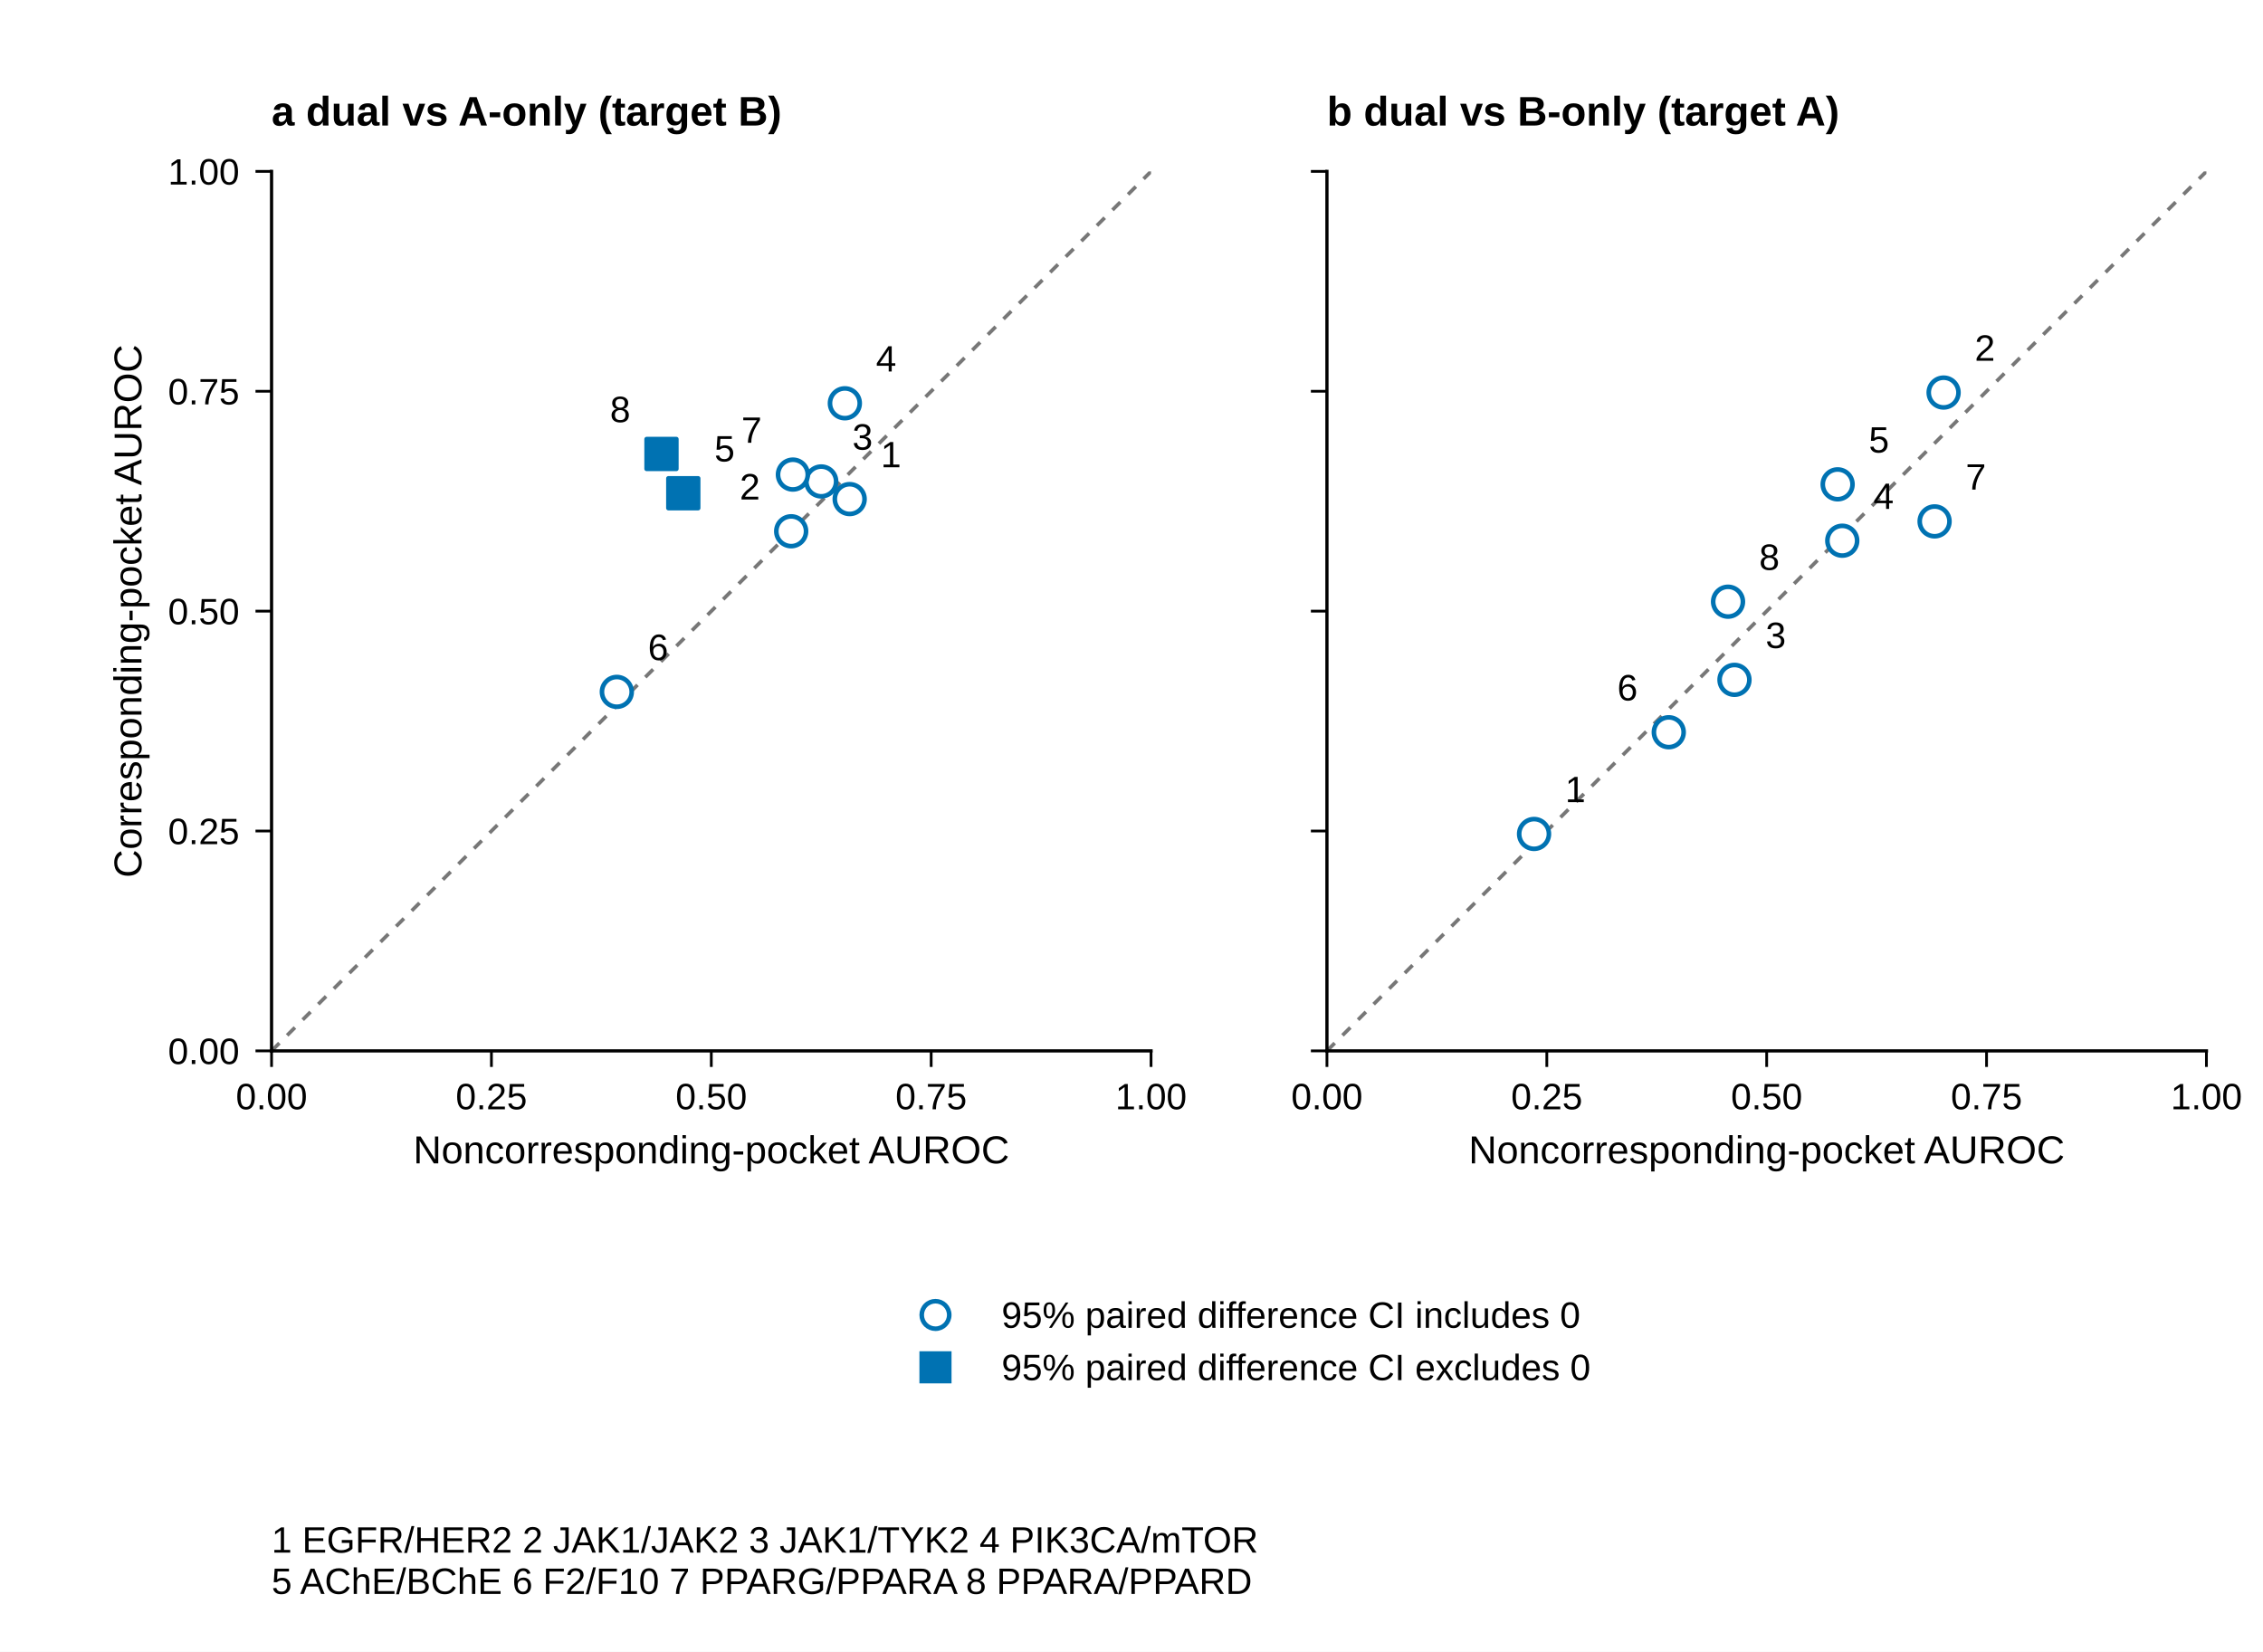
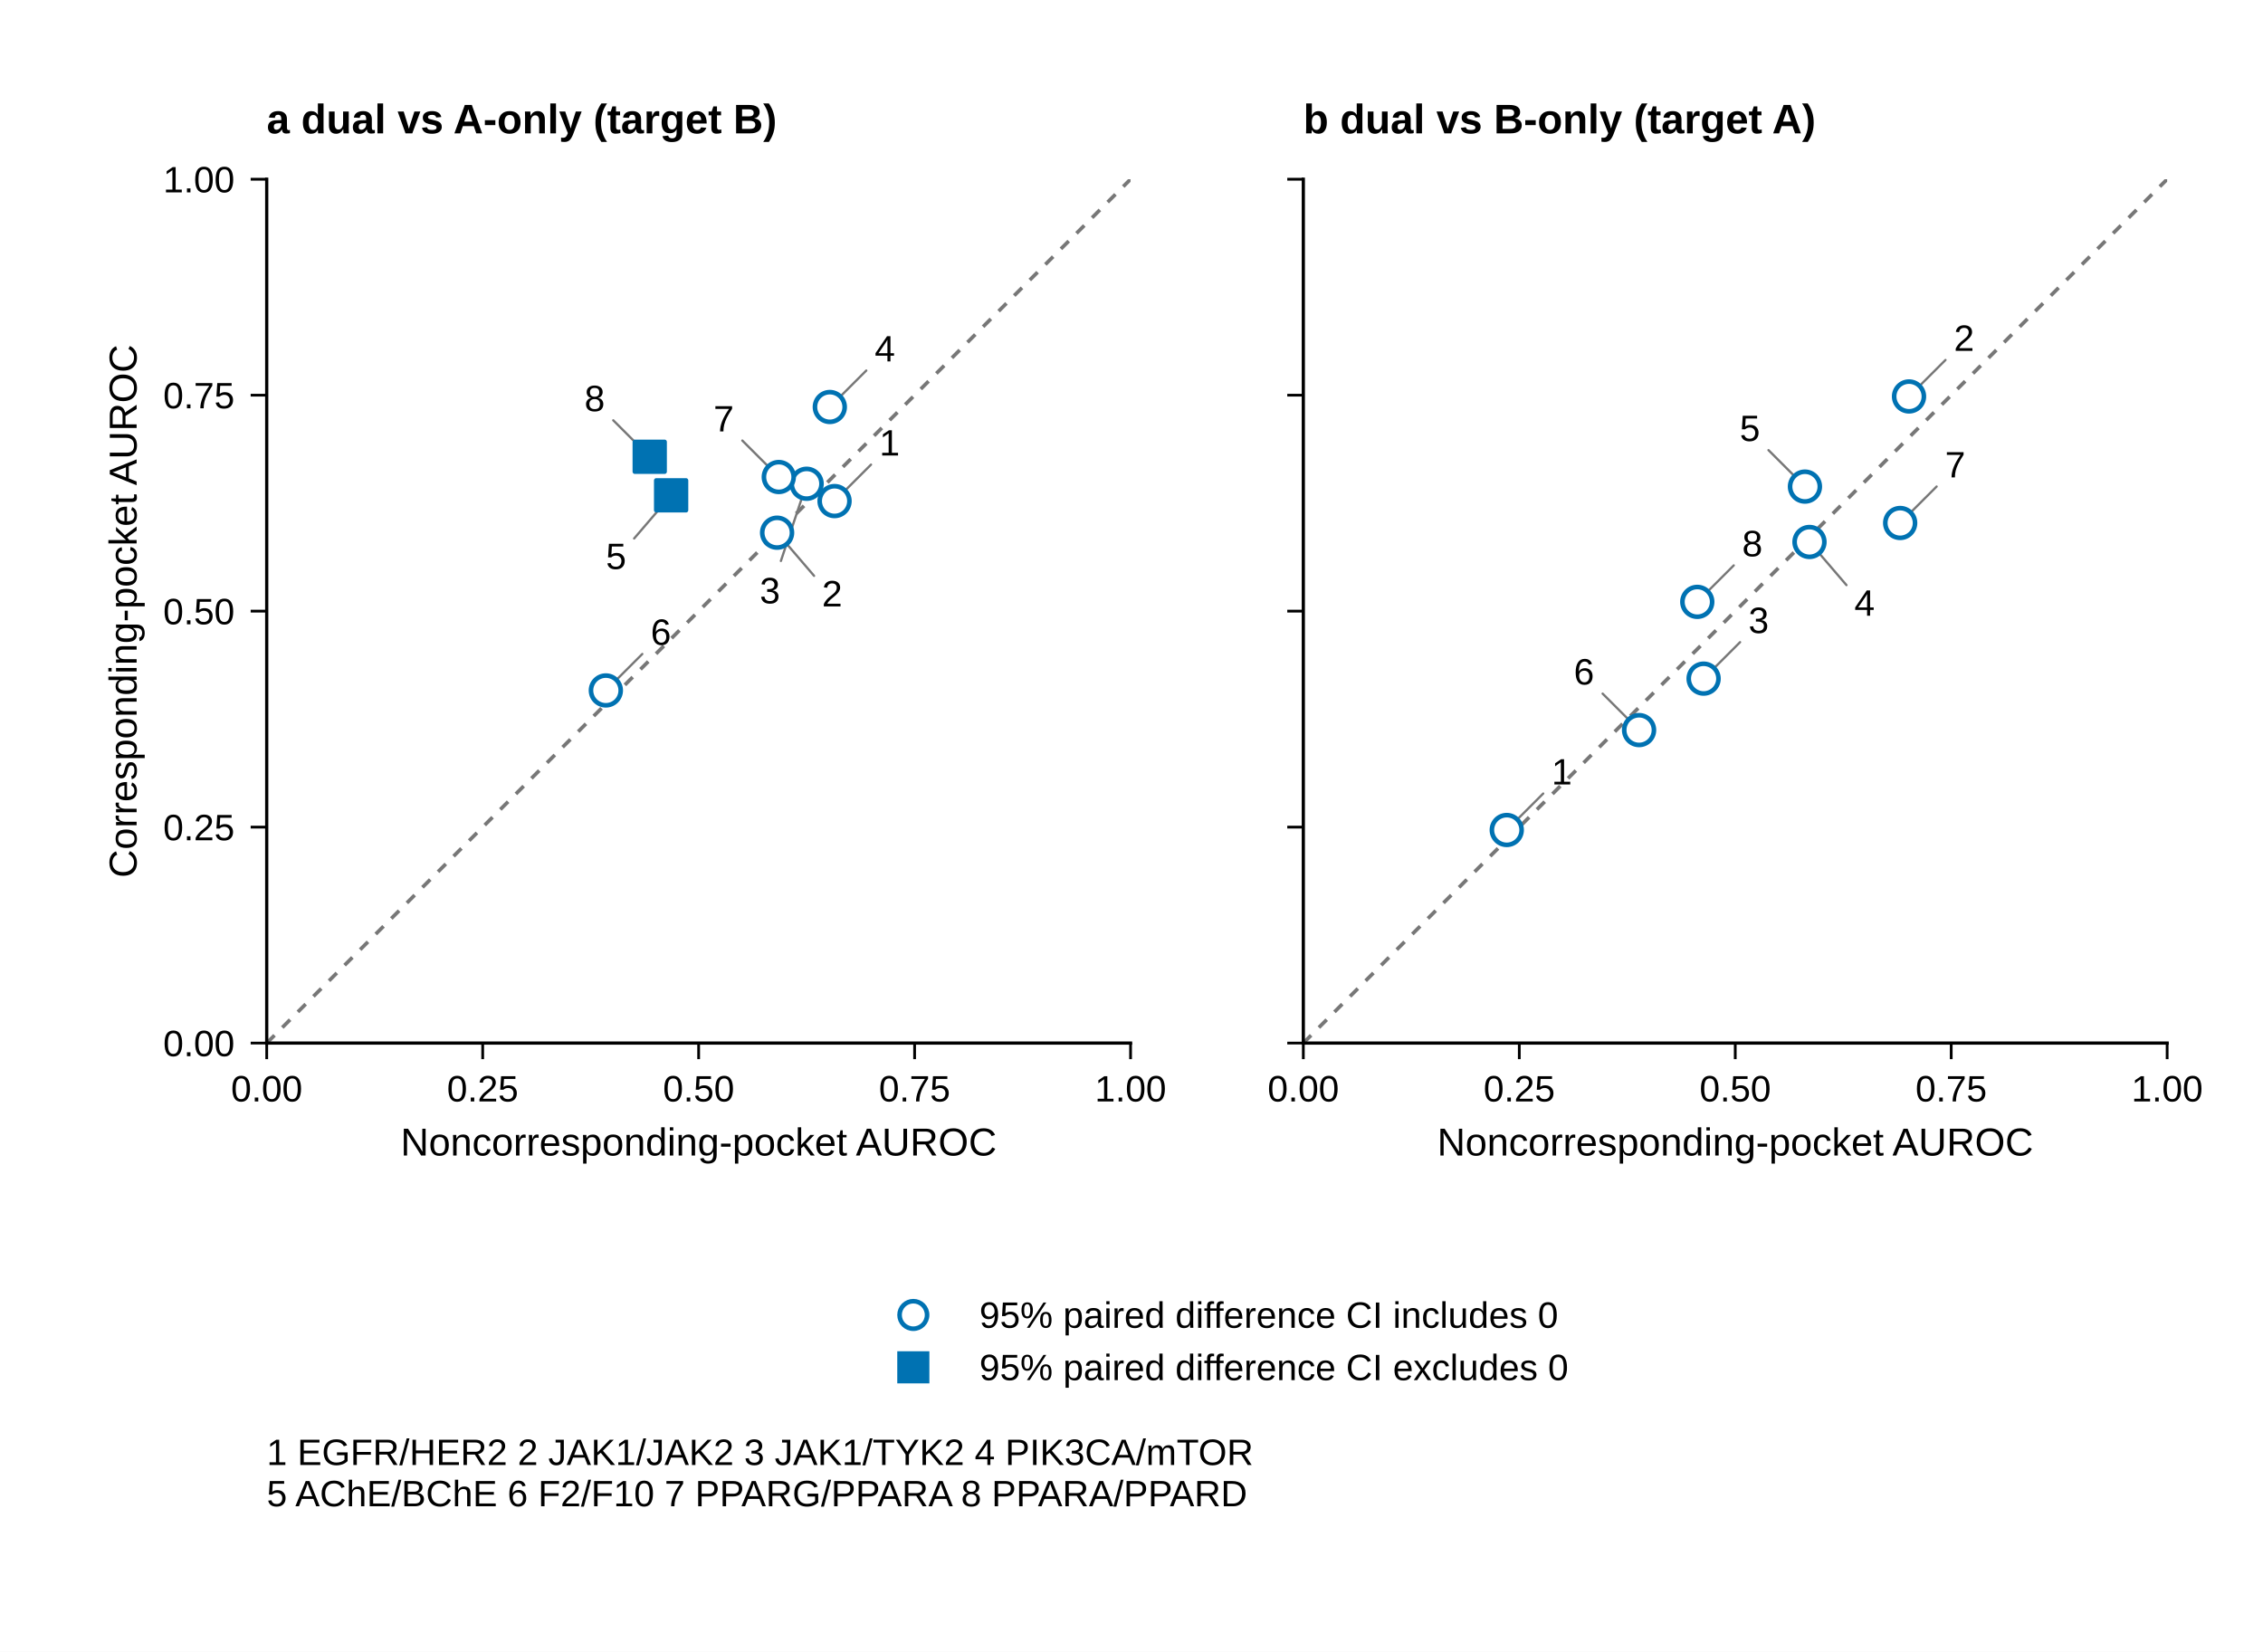
<svg xmlns="http://www.w3.org/2000/svg" xmlns:xlink="http://www.w3.org/1999/xlink" width="493.228pt" height="360pt" viewBox="0 0 493.228 360" version="1.1">
  <defs>
    <style type="text/css">*{stroke-linejoin: round; stroke-linecap: butt}</style>
  </defs>
  <g id="figure_1">
    <g id="patch_1">
      <path d="M 0 360  L 493.228 360  L 493.228 0  L 0 0  z " style="fill: #ffffff" />
    </g>
    <g id="axes_1">
      <g id="patch_2">
-         <path d="M 59.187 229.043  L 250.874 229.043  L 250.874 37.357  L 59.187 37.357  z " style="fill: #ffffff" />
+         <path d="M 58.134 227.338  L 246.409 227.338  L 246.409 39.062  L 58.134 39.062  z " style="fill: #ffffff" />
      </g>
      <g id="line2d_1">
-         <path d="M 59.187 229.043  L 250.874 37.357  " clip-path="url(#p52c6541552)" style="fill: none; stroke-dasharray: 2.4,2.4; stroke-dashoffset: 0; stroke: #777777; stroke-width: 0.8" />
+         <path d="M 58.134 227.338  L 246.409 39.062  " clip-path="url(#pb4dd9eb24f)" style="fill: none; stroke-dasharray: 2.4,2.4; stroke-dashoffset: 0; stroke: #777777; stroke-width: 0.8" />
      </g>
      <g id="matplotlib.axis_1">
        <g id="xtick_1">
          <g id="line2d_2">
            <defs>
-               <path id="mff237c8057" d="M 0 0  L 0 3.5  " style="stroke: #000000; stroke-width: 0.6" />
+               <path id="m7b624e10af" d="M 0 0  L 0 3.5  " style="stroke: #000000; stroke-width: 0.6" />
            </defs>
            <g>
-               <use xlink:href="#mff237c8057" x="59.187" y="229.043" style="stroke: #000000; stroke-width: 0.6" />
+               <use xlink:href="#m7b624e10af" x="58.134" y="227.338" style="stroke: #000000; stroke-width: 0.6" />
            </g>
          </g>
          <g id="text_1">
-             <text style="font-size: 8px; font-family: 'Arial', sans-serif; text-anchor: middle" x="59.187" y="241.769" transform="rotate(-0 59.1874 241.7695)">0.00</text>
+             <text style="font-size: 8px; font-family: 'Arial', sans-serif; text-anchor: middle" x="58.134" y="240.064" transform="rotate(-0 58.13411 240.0639)">0.00</text>
          </g>
        </g>
        <g id="xtick_2">
          <g id="line2d_3">
            <g>
-               <use xlink:href="#mff237c8057" x="107.109" y="229.043" style="stroke: #000000; stroke-width: 0.6" />
+               <use xlink:href="#m7b624e10af" x="105.203" y="227.338" style="stroke: #000000; stroke-width: 0.6" />
            </g>
          </g>
          <g id="text_2">
-             <text style="font-size: 8px; font-family: 'Arial', sans-serif; text-anchor: middle" x="107.109" y="241.769" transform="rotate(-0 107.109 241.7695)">0.25</text>
+             <text style="font-size: 8px; font-family: 'Arial', sans-serif; text-anchor: middle" x="105.203" y="240.064" transform="rotate(-0 105.2029 240.0639)">0.25</text>
          </g>
        </g>
        <g id="xtick_3">
          <g id="line2d_4">
            <g>
-               <use xlink:href="#mff237c8057" x="155.031" y="229.043" style="stroke: #000000; stroke-width: 0.6" />
+               <use xlink:href="#m7b624e10af" x="152.272" y="227.338" style="stroke: #000000; stroke-width: 0.6" />
            </g>
          </g>
          <g id="text_3">
-             <text style="font-size: 8px; font-family: 'Arial', sans-serif; text-anchor: middle" x="155.031" y="241.769" transform="rotate(-0 155.0306 241.7695)">0.50</text>
+             <text style="font-size: 8px; font-family: 'Arial', sans-serif; text-anchor: middle" x="152.272" y="240.064" transform="rotate(-0 152.2717 240.0639)">0.50</text>
          </g>
        </g>
        <g id="xtick_4">
          <g id="line2d_5">
            <g>
-               <use xlink:href="#mff237c8057" x="202.952" y="229.043" style="stroke: #000000; stroke-width: 0.6" />
+               <use xlink:href="#m7b624e10af" x="199.341" y="227.338" style="stroke: #000000; stroke-width: 0.6" />
            </g>
          </g>
          <g id="text_4">
-             <text style="font-size: 8px; font-family: 'Arial', sans-serif; text-anchor: middle" x="202.952" y="241.769" transform="rotate(-0 202.9523 241.7695)">0.75</text>
+             <text style="font-size: 8px; font-family: 'Arial', sans-serif; text-anchor: middle" x="199.341" y="240.064" transform="rotate(-0 199.3405 240.0639)">0.75</text>
          </g>
        </g>
        <g id="xtick_5">
          <g id="line2d_6">
            <g>
-               <use xlink:href="#mff237c8057" x="250.874" y="229.043" style="stroke: #000000; stroke-width: 0.6" />
+               <use xlink:href="#m7b624e10af" x="246.409" y="227.338" style="stroke: #000000; stroke-width: 0.6" />
            </g>
          </g>
          <g id="text_5">
-             <text style="font-size: 8px; font-family: 'Arial', sans-serif; text-anchor: middle" x="250.874" y="241.769" transform="rotate(-0 250.8739 241.7695)">1.00</text>
+             <text style="font-size: 8px; font-family: 'Arial', sans-serif; text-anchor: middle" x="246.409" y="240.064" transform="rotate(-0 246.4093 240.0639)">1.00</text>
          </g>
        </g>
        <g id="text_6">
-           <text style="font-size: 8.5px; font-family: 'Arial', sans-serif; text-anchor: middle" x="155.031" y="253.553" transform="rotate(-0 155.0306 253.5525)">Noncorresponding-pocket AUROC</text>
+           <text style="font-size: 8.5px; font-family: 'Arial', sans-serif; text-anchor: middle" x="152.272" y="251.847" transform="rotate(-0 152.2717 251.8469)">Noncorresponding-pocket AUROC</text>
        </g>
      </g>
      <g id="matplotlib.axis_2">
        <g id="ytick_1">
          <g id="line2d_7">
            <defs>
-               <path id="m61eedc1bca" d="M 0 0  L -3.5 0  " style="stroke: #000000; stroke-width: 0.6" />
+               <path id="m00f6f4414c" d="M 0 0  L -3.5 0  " style="stroke: #000000; stroke-width: 0.6" />
            </defs>
            <g>
-               <use xlink:href="#m61eedc1bca" x="59.187" y="229.043" style="stroke: #000000; stroke-width: 0.6" />
+               <use xlink:href="#m00f6f4414c" x="58.134" y="227.338" style="stroke: #000000; stroke-width: 0.6" />
            </g>
          </g>
          <g id="text_7">
-             <text style="font-size: 8px; font-family: 'Arial', sans-serif; text-anchor: end" x="52.187" y="231.906" transform="rotate(-0 52.1874 231.9064)">0.00</text>
+             <text style="font-size: 8px; font-family: 'Arial', sans-serif; text-anchor: end" x="51.134" y="230.201" transform="rotate(-0 51.13411 230.2007)">0.00</text>
          </g>
        </g>
        <g id="ytick_2">
          <g id="line2d_8">
            <g>
-               <use xlink:href="#m61eedc1bca" x="59.187" y="181.122" style="stroke: #000000; stroke-width: 0.6" />
+               <use xlink:href="#m00f6f4414c" x="58.134" y="180.269" style="stroke: #000000; stroke-width: 0.6" />
            </g>
          </g>
          <g id="text_8">
-             <text style="font-size: 8px; font-family: 'Arial', sans-serif; text-anchor: end" x="52.187" y="183.985" transform="rotate(-0 52.1874 183.9847)">0.25</text>
+             <text style="font-size: 8px; font-family: 'Arial', sans-serif; text-anchor: end" x="51.134" y="183.132" transform="rotate(-0 51.13411 183.1319)">0.25</text>
          </g>
        </g>
        <g id="ytick_3">
          <g id="line2d_9">
            <g>
-               <use xlink:href="#m61eedc1bca" x="59.187" y="133.2" style="stroke: #000000; stroke-width: 0.6" />
+               <use xlink:href="#m00f6f4414c" x="58.134" y="133.2" style="stroke: #000000; stroke-width: 0.6" />
            </g>
          </g>
          <g id="text_9">
-             <text style="font-size: 8px; font-family: 'Arial', sans-serif; text-anchor: end" x="52.187" y="136.063" transform="rotate(-0 52.1874 136.0631)">0.50</text>
+             <text style="font-size: 8px; font-family: 'Arial', sans-serif; text-anchor: end" x="51.134" y="136.063" transform="rotate(-0 51.13411 136.0631)">0.50</text>
          </g>
        </g>
        <g id="ytick_4">
          <g id="line2d_10">
            <g>
-               <use xlink:href="#m61eedc1bca" x="59.187" y="85.278" style="stroke: #000000; stroke-width: 0.6" />
+               <use xlink:href="#m00f6f4414c" x="58.134" y="86.131" style="stroke: #000000; stroke-width: 0.6" />
            </g>
          </g>
          <g id="text_10">
-             <text style="font-size: 8px; font-family: 'Arial', sans-serif; text-anchor: end" x="52.187" y="88.142" transform="rotate(-0 52.1874 88.14151)">0.75</text>
+             <text style="font-size: 8px; font-family: 'Arial', sans-serif; text-anchor: end" x="51.134" y="88.994" transform="rotate(-0 51.13411 88.99432)">0.75</text>
          </g>
        </g>
        <g id="ytick_5">
          <g id="line2d_11">
            <g>
-               <use xlink:href="#m61eedc1bca" x="59.187" y="37.357" style="stroke: #000000; stroke-width: 0.6" />
+               <use xlink:href="#m00f6f4414c" x="58.134" y="39.062" style="stroke: #000000; stroke-width: 0.6" />
            </g>
          </g>
          <g id="text_11">
-             <text style="font-size: 8px; font-family: 'Arial', sans-serif; text-anchor: end" x="52.187" y="40.22" transform="rotate(-0 52.1874 40.21989)">1.00</text>
+             <text style="font-size: 8px; font-family: 'Arial', sans-serif; text-anchor: end" x="51.134" y="41.926" transform="rotate(-0 51.13411 41.92551)">1.00</text>
          </g>
        </g>
        <g id="text_12">
-           <text style="font-size: 8.5px; font-family: 'Arial', sans-serif; text-anchor: middle" x="30.83" y="133.2" transform="rotate(-90 30.82967 133.2)">Corresponding-pocket AUROC</text>
+           <text style="font-size: 8.5px; font-family: 'Arial', sans-serif; text-anchor: middle" x="29.776" y="133.2" transform="rotate(-90 29.77637 133.2)">Corresponding-pocket AUROC</text>
        </g>
      </g>
      <g id="patch_3">
-         <path d="M 59.187 229.043  L 59.187 37.357  " style="fill: none; stroke: #000000; stroke-width: 0.7; stroke-linejoin: miter; stroke-linecap: square" />
+         <path d="M 189.84 101.266  Q 186.574 104.531 183.308 107.797  " style="fill: none; stroke: #777777; stroke-width: 0.5; stroke-linecap: round" />
      </g>
      <g id="patch_4">
-         <path d="M 59.187 229.043  L 250.874 229.043  " style="fill: none; stroke: #000000; stroke-width: 0.7; stroke-linejoin: miter; stroke-linecap: square" />
+         <path d="M 177.431 125.504  Q 174.051 121.561 170.672 117.618  " style="fill: none; stroke: #777777; stroke-width: 0.5; stroke-linecap: round" />
+       </g>
+       <g id="patch_5">
+         <path d="M 170.198 122.26  Q 172.687 114.795 175.175 107.33  " style="fill: none; stroke: #777777; stroke-width: 0.5; stroke-linecap: round" />
+       </g>
+       <g id="patch_6">
+         <path d="M 188.808 80.76  Q 185.542 84.025 182.276 87.291  " style="fill: none; stroke: #777777; stroke-width: 0.5; stroke-linecap: round" />
+       </g>
+       <g id="patch_7">
+         <path d="M 138.215 117.36  Q 141.595 113.417 144.974 109.475  " style="fill: none; stroke: #777777; stroke-width: 0.5; stroke-linecap: round" />
+       </g>
+       <g id="patch_8">
+         <path d="M 139.992 142.538  Q 136.727 145.803 133.461 149.069  " style="fill: none; stroke: #777777; stroke-width: 0.5; stroke-linecap: round" />
+       </g>
+       <g id="patch_9">
+         <path d="M 161.793 96.02  Q 165.059 99.286 168.325 102.552  " style="fill: none; stroke: #777777; stroke-width: 0.5; stroke-linecap: round" />
+       </g>
+       <g id="patch_10">
+         <path d="M 133.662 91.608  Q 136.928 94.873 140.194 98.139  " style="fill: none; stroke: #777777; stroke-width: 0.5; stroke-linecap: round" />
+       </g>
+       <g id="patch_11">
+         <path d="M 58.134 227.338  L 58.134 39.062  " style="fill: none; stroke: #000000; stroke-width: 0.7; stroke-linejoin: miter; stroke-linecap: square" />
+       </g>
+       <g id="patch_12">
+         <path d="M 58.134 227.338  L 246.409 227.338  " style="fill: none; stroke: #000000; stroke-width: 0.7; stroke-linejoin: miter; stroke-linecap: square" />
      </g>
      <g id="PathCollection_1">
        <defs>
-           <path id="m8382ca6c86" d="M 0 3.24  C 0.859 3.24 1.684 2.899 2.291 2.291  C 2.899 1.684 3.24 0.859 3.24 0  C 3.24 -0.859 2.899 -1.684 2.291 -2.291  C 1.684 -2.899 0.859 -3.24 0 -3.24  C -0.859 -3.24 -1.684 -2.899 -2.291 -2.291  C -2.899 -1.684 -3.24 -0.859 -3.24 0  C -3.24 0.859 -2.899 1.684 -2.291 2.291  C -1.684 2.899 -0.859 3.24 0 3.24  z " style="stroke: #0072b2" />
+           <path id="m4445e6ad0a" d="M 0 3.24  C 0.859 3.24 1.684 2.899 2.291 2.291  C 2.899 1.684 3.24 0.859 3.24 0  C 3.24 -0.859 2.899 -1.684 2.291 -2.291  C 1.684 -2.899 0.859 -3.24 0 -3.24  C -0.859 -3.24 -1.684 -2.899 -2.291 -2.291  C -2.899 -1.684 -3.24 -0.859 -3.24 0  C -3.24 0.859 -2.899 1.684 -2.291 2.291  C -1.684 2.899 -0.859 3.24 0 3.24  z " style="stroke: #0072b2" />
        </defs>
-         <g clip-path="url(#p52c6541552)">
-           <use xlink:href="#m8382ca6c86" x="185.19" y="108.777" style="fill: #ffffff; stroke: #0072b2" />
+         <g clip-path="url(#pb4dd9eb24f)">
+           <use xlink:href="#m4445e6ad0a" x="181.894" y="109.211" style="fill: #ffffff; stroke: #0072b2" />
        </g>
      </g>
      <g id="PathCollection_2">
-         <g clip-path="url(#p52c6541552)">
-           <use xlink:href="#m8382ca6c86" x="172.44" y="115.791" style="fill: #ffffff; stroke: #0072b2" />
+         <g clip-path="url(#pb4dd9eb24f)">
+           <use xlink:href="#m4445e6ad0a" x="169.371" y="116.101" style="fill: #ffffff; stroke: #0072b2" />
        </g>
      </g>
      <g id="PathCollection_3">
-         <g clip-path="url(#p52c6541552)">
-           <use xlink:href="#m8382ca6c86" x="178.991" y="104.934" style="fill: #ffffff; stroke: #0072b2" />
+         <g clip-path="url(#pb4dd9eb24f)">
+           <use xlink:href="#m4445e6ad0a" x="175.806" y="105.437" style="fill: #ffffff; stroke: #0072b2" />
        </g>
      </g>
      <g id="PathCollection_4">
-         <g clip-path="url(#p52c6541552)">
-           <use xlink:href="#m8382ca6c86" x="184.139" y="87.899" style="fill: #ffffff; stroke: #0072b2" />
+         <g clip-path="url(#pb4dd9eb24f)">
+           <use xlink:href="#m4445e6ad0a" x="180.862" y="88.705" style="fill: #ffffff; stroke: #0072b2" />
        </g>
      </g>
      <g id="PathCollection_5">
        <defs>
-           <path id="m76a36e1361" d="M -3.24 3.24  L 3.24 3.24  L 3.24 -3.24  L -3.24 -3.24  z " style="stroke: #0072b2" />
+           <path id="mec385581f5" d="M -3.24 3.24  L 3.24 3.24  L 3.24 -3.24  L -3.24 -3.24  z " style="stroke: #0072b2" />
        </defs>
-         <g clip-path="url(#p52c6541552)">
-           <use xlink:href="#m76a36e1361" x="148.925" y="107.5" style="fill: #0072b2; stroke: #0072b2" />
+         <g clip-path="url(#pb4dd9eb24f)">
+           <use xlink:href="#mec385581f5" x="146.275" y="107.957" style="fill: #0072b2; stroke: #0072b2" />
        </g>
      </g>
      <g id="PathCollection_6">
-         <g clip-path="url(#p52c6541552)">
-           <use xlink:href="#m8382ca6c86" x="134.439" y="150.796" style="fill: #ffffff; stroke: #0072b2" />
+         <g clip-path="url(#pb4dd9eb24f)">
+           <use xlink:href="#m4445e6ad0a" x="132.047" y="150.483" style="fill: #ffffff; stroke: #0072b2" />
        </g>
      </g>
      <g id="PathCollection_7">
-         <g clip-path="url(#p52c6541552)">
-           <use xlink:href="#m8382ca6c86" x="172.814" y="103.436" style="fill: #ffffff; stroke: #0072b2" />
+         <g clip-path="url(#pb4dd9eb24f)">
+           <use xlink:href="#m4445e6ad0a" x="169.739" y="103.966" style="fill: #ffffff; stroke: #0072b2" />
        </g>
      </g>
      <g id="PathCollection_8">
-         <g clip-path="url(#p52c6541552)">
-           <use xlink:href="#m76a36e1361" x="144.173" y="98.944" style="fill: #0072b2; stroke: #0072b2" />
+         <g clip-path="url(#pb4dd9eb24f)">
+           <use xlink:href="#mec385581f5" x="141.608" y="99.553" style="fill: #0072b2; stroke: #0072b2" />
        </g>
      </g>
      <g id="text_13">
-         <text style="font-weight: 700; font-size: 9px; font-family: 'Arial', sans-serif; text-anchor: start" x="59.187" y="27.357" transform="rotate(-0 59.1874 27.35676)">a  dual vs A-only (target B)</text>
+         <text style="font-weight: 700; font-size: 9px; font-family: 'Arial', sans-serif; text-anchor: start" x="58.134" y="29.062" transform="rotate(-0 58.13411 29.06238)">a  dual vs A-only (target B)</text>
      </g>
      <g id="text_14">
-         <text style="font-size: 8px; font-family: 'Arial', sans-serif; text-anchor: middle" x="194.19" y="101.845" transform="rotate(-0 194.1898 101.8448)">1</text>
+         <text style="font-size: 8px; font-family: 'Arial', sans-serif; text-anchor: middle" x="193.894" y="99.279" transform="rotate(-0 193.8942 99.27939)">1</text>
      </g>
      <g id="text_15">
-         <text style="font-size: 8px; font-family: 'Arial', sans-serif; text-anchor: middle" x="163.44" y="108.859" transform="rotate(-0 163.4397 108.8591)">2</text>
+         <text style="font-size: 8px; font-family: 'Arial', sans-serif; text-anchor: middle" x="181.371" y="132.169" transform="rotate(-0 181.3709 132.1689)">2</text>
      </g>
      <g id="text_16">
-         <text style="font-size: 8px; font-family: 'Arial', sans-serif; text-anchor: middle" x="187.991" y="98.002" transform="rotate(-0 187.9914 98.00186)">3</text>
+         <text style="font-size: 8px; font-family: 'Arial', sans-serif; text-anchor: middle" x="167.806" y="131.505" transform="rotate(-0 167.8061 131.5049)">3</text>
      </g>
      <g id="text_17">
-         <text style="font-size: 8px; font-family: 'Arial', sans-serif; text-anchor: middle" x="193.139" y="80.967" transform="rotate(-0 193.1393 80.96722)">4</text>
+         <text style="font-size: 8px; font-family: 'Arial', sans-serif; text-anchor: middle" x="192.862" y="78.773" transform="rotate(-0 192.8623 78.77339)">4</text>
      </g>
      <g id="text_18">
-         <text style="font-size: 8px; font-family: 'Arial', sans-serif; text-anchor: middle" x="157.925" y="100.568" transform="rotate(-0 157.9251 100.5679)">5</text>
+         <text style="font-size: 8px; font-family: 'Arial', sans-serif; text-anchor: middle" x="134.275" y="124.025" transform="rotate(-0 134.2748 124.0253)">5</text>
      </g>
      <g id="text_19">
-         <text style="font-size: 8px; font-family: 'Arial', sans-serif; text-anchor: middle" x="143.439" y="143.864" transform="rotate(-0 143.4393 143.8643)">6</text>
+         <text style="font-size: 8px; font-family: 'Arial', sans-serif; text-anchor: middle" x="144.047" y="140.551" transform="rotate(-0 144.0468 140.5512)">6</text>
      </g>
      <g id="text_20">
-         <text style="font-size: 8px; font-family: 'Arial', sans-serif; text-anchor: middle" x="163.814" y="96.504" transform="rotate(-0 163.8141 96.50431)">7</text>
+         <text style="font-size: 8px; font-family: 'Arial', sans-serif; text-anchor: middle" x="157.739" y="94.034" transform="rotate(-0 157.7387 94.03398)">7</text>
      </g>
      <g id="text_21">
-         <text style="font-size: 8px; font-family: 'Arial', sans-serif; text-anchor: middle" x="135.173" y="92.012" transform="rotate(-0 135.1734 92.01166)">8</text>
+         <text style="font-size: 8px; font-family: 'Arial', sans-serif; text-anchor: middle" x="129.608" y="89.621" transform="rotate(-0 129.6077 89.62128)">8</text>
      </g>
    </g>
    <g id="axes_2">
-       <g id="patch_5">
-         <path d="M 289.211 229.043  L 480.898 229.043  L 480.898 37.357  L 289.211 37.357  z " style="fill: #ffffff" />
+       <g id="patch_13">
+         <path d="M 284.064 227.338  L 472.34 227.338  L 472.34 39.062  L 284.064 39.062  z " style="fill: #ffffff" />
      </g>
      <g id="line2d_12">
-         <path d="M 289.211 229.043  L 480.898 37.357  " clip-path="url(#pab2484603c)" style="fill: none; stroke-dasharray: 2.4,2.4; stroke-dashoffset: 0; stroke: #777777; stroke-width: 0.8" />
+         <path d="M 284.064 227.338  L 472.34 39.062  " clip-path="url(#p8cbf7a491c)" style="fill: none; stroke-dasharray: 2.4,2.4; stroke-dashoffset: 0; stroke: #777777; stroke-width: 0.8" />
      </g>
      <g id="matplotlib.axis_3">
        <g id="xtick_6">
          <g id="line2d_13">
            <g>
-               <use xlink:href="#mff237c8057" x="289.211" y="229.043" style="stroke: #000000; stroke-width: 0.6" />
+               <use xlink:href="#m7b624e10af" x="284.064" y="227.338" style="stroke: #000000; stroke-width: 0.6" />
            </g>
          </g>
          <g id="text_22">
-             <text style="font-size: 8px; font-family: 'Arial', sans-serif; text-anchor: middle" x="289.211" y="241.769" transform="rotate(-0 289.2112 241.7695)">0.00</text>
+             <text style="font-size: 8px; font-family: 'Arial', sans-serif; text-anchor: middle" x="284.064" y="240.064" transform="rotate(-0 284.0644 240.0639)">0.00</text>
          </g>
        </g>
        <g id="xtick_7">
          <g id="line2d_14">
            <g>
-               <use xlink:href="#mff237c8057" x="337.133" y="229.043" style="stroke: #000000; stroke-width: 0.6" />
+               <use xlink:href="#m7b624e10af" x="331.133" y="227.338" style="stroke: #000000; stroke-width: 0.6" />
            </g>
          </g>
          <g id="text_23">
-             <text style="font-size: 8px; font-family: 'Arial', sans-serif; text-anchor: middle" x="337.133" y="241.769" transform="rotate(-0 337.1328 241.7695)">0.25</text>
+             <text style="font-size: 8px; font-family: 'Arial', sans-serif; text-anchor: middle" x="331.133" y="240.064" transform="rotate(-0 331.1332 240.0639)">0.25</text>
          </g>
        </g>
        <g id="xtick_8">
          <g id="line2d_15">
            <g>
-               <use xlink:href="#mff237c8057" x="385.054" y="229.043" style="stroke: #000000; stroke-width: 0.6" />
+               <use xlink:href="#m7b624e10af" x="378.202" y="227.338" style="stroke: #000000; stroke-width: 0.6" />
            </g>
          </g>
          <g id="text_24">
-             <text style="font-size: 8px; font-family: 'Arial', sans-serif; text-anchor: middle" x="385.054" y="241.769" transform="rotate(-0 385.0544 241.7695)">0.50</text>
+             <text style="font-size: 8px; font-family: 'Arial', sans-serif; text-anchor: middle" x="378.202" y="240.064" transform="rotate(-0 378.202 240.0639)">0.50</text>
          </g>
        </g>
        <g id="xtick_9">
          <g id="line2d_16">
            <g>
-               <use xlink:href="#mff237c8057" x="432.976" y="229.043" style="stroke: #000000; stroke-width: 0.6" />
+               <use xlink:href="#m7b624e10af" x="425.271" y="227.338" style="stroke: #000000; stroke-width: 0.6" />
            </g>
          </g>
          <g id="text_25">
-             <text style="font-size: 8px; font-family: 'Arial', sans-serif; text-anchor: middle" x="432.976" y="241.769" transform="rotate(-0 432.976 241.7695)">0.75</text>
+             <text style="font-size: 8px; font-family: 'Arial', sans-serif; text-anchor: middle" x="425.271" y="240.064" transform="rotate(-0 425.2708 240.0639)">0.75</text>
          </g>
        </g>
        <g id="xtick_10">
          <g id="line2d_17">
            <g>
-               <use xlink:href="#mff237c8057" x="480.898" y="229.043" style="stroke: #000000; stroke-width: 0.6" />
+               <use xlink:href="#m7b624e10af" x="472.34" y="227.338" style="stroke: #000000; stroke-width: 0.6" />
            </g>
          </g>
          <g id="text_26">
-             <text style="font-size: 8px; font-family: 'Arial', sans-serif; text-anchor: middle" x="480.898" y="241.769" transform="rotate(-0 480.8976 241.7695)">1.00</text>
+             <text style="font-size: 8px; font-family: 'Arial', sans-serif; text-anchor: middle" x="472.34" y="240.064" transform="rotate(-0 472.3396 240.0639)">1.00</text>
          </g>
        </g>
        <g id="text_27">
-           <text style="font-size: 8.5px; font-family: 'Arial', sans-serif; text-anchor: middle" x="385.054" y="253.553" transform="rotate(-0 385.0544 253.5525)">Noncorresponding-pocket AUROC</text>
+           <text style="font-size: 8.5px; font-family: 'Arial', sans-serif; text-anchor: middle" x="378.202" y="251.847" transform="rotate(-0 378.202 251.8469)">Noncorresponding-pocket AUROC</text>
        </g>
      </g>
      <g id="matplotlib.axis_4">
        <g id="ytick_6">
          <g id="line2d_18">
            <g>
-               <use xlink:href="#m61eedc1bca" x="289.211" y="229.043" style="stroke: #000000; stroke-width: 0.6" />
+               <use xlink:href="#m00f6f4414c" x="284.064" y="227.338" style="stroke: #000000; stroke-width: 0.6" />
            </g>
          </g>
        </g>
        <g id="ytick_7">
          <g id="line2d_19">
            <g>
-               <use xlink:href="#m61eedc1bca" x="289.211" y="181.122" style="stroke: #000000; stroke-width: 0.6" />
+               <use xlink:href="#m00f6f4414c" x="284.064" y="180.269" style="stroke: #000000; stroke-width: 0.6" />
            </g>
          </g>
        </g>
        <g id="ytick_8">
          <g id="line2d_20">
            <g>
-               <use xlink:href="#m61eedc1bca" x="289.211" y="133.2" style="stroke: #000000; stroke-width: 0.6" />
+               <use xlink:href="#m00f6f4414c" x="284.064" y="133.2" style="stroke: #000000; stroke-width: 0.6" />
            </g>
          </g>
        </g>
        <g id="ytick_9">
          <g id="line2d_21">
            <g>
-               <use xlink:href="#m61eedc1bca" x="289.211" y="85.278" style="stroke: #000000; stroke-width: 0.6" />
+               <use xlink:href="#m00f6f4414c" x="284.064" y="86.131" style="stroke: #000000; stroke-width: 0.6" />
            </g>
          </g>
        </g>
        <g id="ytick_10">
          <g id="line2d_22">
            <g>
-               <use xlink:href="#m61eedc1bca" x="289.211" y="37.357" style="stroke: #000000; stroke-width: 0.6" />
-             </g>
-           </g>
-         </g>
-       </g>
-       <g id="patch_6">
-         <path d="M 289.211 229.043  L 289.211 37.357  " style="fill: none; stroke: #000000; stroke-width: 0.7; stroke-linejoin: miter; stroke-linecap: square" />
-       </g>
-       <g id="patch_7">
-         <path d="M 289.211 229.043  L 480.898 229.043  " style="fill: none; stroke: #000000; stroke-width: 0.7; stroke-linejoin: miter; stroke-linecap: square" />
+               <use xlink:href="#m00f6f4414c" x="284.064" y="39.062" style="stroke: #000000; stroke-width: 0.6" />
+             </g>
+           </g>
+         </g>
+       </g>
+       <g id="patch_14">
+         <path d="M 336.347 172.954  Q 333.081 176.219 329.816 179.485  " style="fill: none; stroke: #777777; stroke-width: 0.5; stroke-linecap: round" />
+       </g>
+       <g id="patch_15">
+         <path d="M 424.023 78.461  Q 420.757 81.727 417.492 84.993  " style="fill: none; stroke: #777777; stroke-width: 0.5; stroke-linecap: round" />
+       </g>
+       <g id="patch_16">
+         <path d="M 379.253 139.964  Q 375.987 143.229 372.721 146.495  " style="fill: none; stroke: #777777; stroke-width: 0.5; stroke-linecap: round" />
+       </g>
+       <g id="patch_17">
+         <path d="M 402.442 127.526  Q 399.062 123.584 395.683 119.641  " style="fill: none; stroke: #777777; stroke-width: 0.5; stroke-linecap: round" />
+       </g>
+       <g id="patch_18">
+         <path d="M 385.448 98.109  Q 388.714 101.375 391.979 104.64  " style="fill: none; stroke: #777777; stroke-width: 0.5; stroke-linecap: round" />
+       </g>
+       <g id="patch_19">
+         <path d="M 349.296 151.179  Q 352.562 154.445 355.828 157.71  " style="fill: none; stroke: #777777; stroke-width: 0.5; stroke-linecap: round" />
+       </g>
+       <g id="patch_20">
+         <path d="M 422.093 106.041  Q 418.827 109.307 415.561 112.572  " style="fill: none; stroke: #777777; stroke-width: 0.5; stroke-linecap: round" />
+       </g>
+       <g id="patch_21">
+         <path d="M 377.874 123.232  Q 374.608 126.498 371.342 129.763  " style="fill: none; stroke: #777777; stroke-width: 0.5; stroke-linecap: round" />
+       </g>
+       <g id="patch_22">
+         <path d="M 284.064 227.338  L 284.064 39.062  " style="fill: none; stroke: #000000; stroke-width: 0.7; stroke-linejoin: miter; stroke-linecap: square" />
+       </g>
+       <g id="patch_23">
+         <path d="M 284.064 227.338  L 472.34 227.338  " style="fill: none; stroke: #000000; stroke-width: 0.7; stroke-linejoin: miter; stroke-linecap: square" />
      </g>
      <g id="PathCollection_9">
-         <g clip-path="url(#pab2484603c)">
-           <use xlink:href="#m8382ca6c86" x="334.352" y="181.763" style="fill: #ffffff; stroke: #0072b2" />
+         <g clip-path="url(#p8cbf7a491c)">
+           <use xlink:href="#m4445e6ad0a" x="328.402" y="180.899" style="fill: #ffffff; stroke: #0072b2" />
        </g>
      </g>
      <g id="PathCollection_10">
-         <g clip-path="url(#pab2484603c)">
-           <use xlink:href="#m8382ca6c86" x="423.616" y="85.559" style="fill: #ffffff; stroke: #0072b2" />
+         <g clip-path="url(#p8cbf7a491c)">
+           <use xlink:href="#m4445e6ad0a" x="416.078" y="86.407" style="fill: #ffffff; stroke: #0072b2" />
        </g>
      </g>
      <g id="PathCollection_11">
-         <g clip-path="url(#pab2484603c)">
-           <use xlink:href="#m8382ca6c86" x="378.035" y="148.176" style="fill: #ffffff; stroke: #0072b2" />
+         <g clip-path="url(#p8cbf7a491c)">
+           <use xlink:href="#m4445e6ad0a" x="371.307" y="147.909" style="fill: #ffffff; stroke: #0072b2" />
        </g>
      </g>
      <g id="PathCollection_12">
-         <g clip-path="url(#pab2484603c)">
-           <use xlink:href="#m8382ca6c86" x="401.527" y="117.85" style="fill: #ffffff; stroke: #0072b2" />
+         <g clip-path="url(#p8cbf7a491c)">
+           <use xlink:href="#m4445e6ad0a" x="394.382" y="118.123" style="fill: #ffffff; stroke: #0072b2" />
        </g>
      </g>
      <g id="PathCollection_13">
-         <g clip-path="url(#pab2484603c)">
-           <use xlink:href="#m8382ca6c86" x="400.521" y="105.563" style="fill: #ffffff; stroke: #0072b2" />
+         <g clip-path="url(#p8cbf7a491c)">
+           <use xlink:href="#m4445e6ad0a" x="393.394" y="106.054" style="fill: #ffffff; stroke: #0072b2" />
        </g>
      </g>
      <g id="PathCollection_14">
-         <g clip-path="url(#pab2484603c)">
-           <use xlink:href="#m8382ca6c86" x="363.714" y="159.594" style="fill: #ffffff; stroke: #0072b2" />
+         <g clip-path="url(#p8cbf7a491c)">
+           <use xlink:href="#m4445e6ad0a" x="357.242" y="159.125" style="fill: #ffffff; stroke: #0072b2" />
        </g>
      </g>
      <g id="PathCollection_15">
-         <g clip-path="url(#pab2484603c)">
-           <use xlink:href="#m8382ca6c86" x="421.651" y="113.638" style="fill: #ffffff; stroke: #0072b2" />
+         <g clip-path="url(#p8cbf7a491c)">
+           <use xlink:href="#m4445e6ad0a" x="414.147" y="113.986" style="fill: #ffffff; stroke: #0072b2" />
        </g>
      </g>
      <g id="PathCollection_16">
-         <g clip-path="url(#pab2484603c)">
-           <use xlink:href="#m8382ca6c86" x="376.631" y="131.141" style="fill: #ffffff; stroke: #0072b2" />
+         <g clip-path="url(#p8cbf7a491c)">
+           <use xlink:href="#m4445e6ad0a" x="369.928" y="131.178" style="fill: #ffffff; stroke: #0072b2" />
        </g>
      </g>
      <g id="text_28">
-         <text style="font-weight: 700; font-size: 9px; font-family: 'Arial', sans-serif; text-anchor: start" x="289.211" y="27.357" transform="rotate(-0 289.2112 27.35676)">b  dual vs B-only (target A)</text>
+         <text style="font-weight: 700; font-size: 9px; font-family: 'Arial', sans-serif; text-anchor: start" x="284.064" y="29.062" transform="rotate(-0 284.0644 29.06238)">b  dual vs B-only (target A)</text>
      </g>
      <g id="text_29">
-         <text style="font-size: 8px; font-family: 'Arial', sans-serif; text-anchor: middle" x="343.352" y="174.832" transform="rotate(-0 343.3516 174.8315)">1</text>
+         <text style="font-size: 8px; font-family: 'Arial', sans-serif; text-anchor: middle" x="340.402" y="170.967" transform="rotate(-0 340.4015 170.9673)">1</text>
      </g>
      <g id="text_30">
-         <text style="font-size: 8px; font-family: 'Arial', sans-serif; text-anchor: middle" x="432.616" y="78.627" transform="rotate(-0 432.6163 78.6273)">2</text>
+         <text style="font-size: 8px; font-family: 'Arial', sans-serif; text-anchor: middle" x="428.078" y="76.475" transform="rotate(-0 428.0777 76.47511)">2</text>
      </g>
      <g id="text_31">
-         <text style="font-size: 8px; font-family: 'Arial', sans-serif; text-anchor: middle" x="387.035" y="141.244" transform="rotate(-0 387.0346 141.2436)">3</text>
+         <text style="font-size: 8px; font-family: 'Arial', sans-serif; text-anchor: middle" x="383.307" y="137.977" transform="rotate(-0 383.3072 137.9771)">3</text>
      </g>
      <g id="text_32">
-         <text style="font-size: 8px; font-family: 'Arial', sans-serif; text-anchor: middle" x="410.527" y="110.918" transform="rotate(-0 410.5275 110.9182)">4</text>
+         <text style="font-size: 8px; font-family: 'Arial', sans-serif; text-anchor: middle" x="406.382" y="134.191" transform="rotate(-0 406.3819 134.1914)">4</text>
      </g>
      <g id="text_33">
-         <text style="font-size: 8px; font-family: 'Arial', sans-serif; text-anchor: middle" x="409.521" y="98.631" transform="rotate(-0 409.5212 98.63079)">5</text>
+         <text style="font-size: 8px; font-family: 'Arial', sans-serif; text-anchor: middle" x="381.394" y="96.123" transform="rotate(-0 381.3935 96.12262)">5</text>
      </g>
      <g id="text_34">
-         <text style="font-size: 8px; font-family: 'Arial', sans-serif; text-anchor: middle" x="354.714" y="152.662" transform="rotate(-0 354.7143 152.6625)">6</text>
+         <text style="font-size: 8px; font-family: 'Arial', sans-serif; text-anchor: middle" x="345.242" y="149.193" transform="rotate(-0 345.2417 149.1927)">6</text>
      </g>
      <g id="text_35">
-         <text style="font-size: 8px; font-family: 'Arial', sans-serif; text-anchor: middle" x="430.651" y="106.706" transform="rotate(-0 430.6508 106.7064)">7</text>
+         <text style="font-size: 8px; font-family: 'Arial', sans-serif; text-anchor: middle" x="426.147" y="104.054" transform="rotate(-0 426.1471 104.0545)">7</text>
      </g>
      <g id="text_36">
-         <text style="font-size: 8px; font-family: 'Arial', sans-serif; text-anchor: middle" x="385.631" y="124.209" transform="rotate(-0 385.6307 124.209)">8</text>
+         <text style="font-size: 8px; font-family: 'Arial', sans-serif; text-anchor: middle" x="381.928" y="121.246" transform="rotate(-0 381.9282 121.2456)">8</text>
      </g>
    </g>
    <g id="text_37">
-       <text style="font-size: 8px; font-family: 'Arial', sans-serif; text-anchor: start" x="59.187" y="338.4" transform="rotate(-0 59.1874 338.4)">1 EGFR/HER2   2 JAK1/JAK2   3 JAK1/TYK2   4 PIK3CA/mTOR</text>
+       <text style="font-size: 8px; font-family: 'Arial', sans-serif; text-anchor: start" x="58.134" y="319.297" transform="rotate(-0 58.13411 319.297)">1 EGFR/HER2   2 JAK1/JAK2   3 JAK1/TYK2   4 PIK3CA/mTOR</text>
    </g>
    <g id="text_38">
-       <text style="font-size: 8px; font-family: 'Arial', sans-serif; text-anchor: start" x="59.187" y="347.4" transform="rotate(-0 59.1874 347.4)">5 AChE/BChE   6 F2/F10   7 PPARG/PPARA   8 PPARA/PPARD</text>
+       <text style="font-size: 8px; font-family: 'Arial', sans-serif; text-anchor: start" x="58.134" y="328.297" transform="rotate(-0 58.13411 328.297)">5 AChE/BChE   6 F2/F10   7 PPARG/PPARA   8 PPARA/PPARD</text>
    </g>
    <g id="legend_1">
      <g id="line2d_23">
        <defs>
-           <path id="m3518e463b7" d="M 0 3  C 0.796 3 1.559 2.684 2.121 2.121  C 2.684 1.559 3 0.796 3 0  C 3 -0.796 2.684 -1.559 2.121 -2.121  C 1.559 -2.684 0.796 -3 0 -3  C -0.796 -3 -1.559 -2.684 -2.121 -2.121  C -2.684 -1.559 -3 -0.796 -3 0  C -3 0.796 -2.684 1.559 -2.121 2.121  C -1.559 2.684 -0.796 3 0 3  z " style="stroke: #0072b2" />
+           <path id="ma8551eb2bd" d="M 0 3  C 0.796 3 1.559 2.684 2.121 2.121  C 2.684 1.559 3 0.796 3 0  C 3 -0.796 2.684 -1.559 2.121 -2.121  C 1.559 -2.684 0.796 -3 0 -3  C -0.796 -3 -1.559 -2.684 -2.121 -2.121  C -2.684 -1.559 -3 -0.796 -3 0  C -3 0.796 -2.684 1.559 -2.121 2.121  C -1.559 2.684 -0.796 3 0 3  z " style="stroke: #0072b2" />
        </defs>
        <g>
-           <use xlink:href="#m3518e463b7" x="203.89" y="286.596" style="fill: #ffffff; stroke: #0072b2" />
+           <use xlink:href="#ma8551eb2bd" x="199.062" y="286.596" style="fill: #ffffff; stroke: #0072b2" />
        </g>
      </g>
      <g id="text_39">
-         <text style="font-size: 8px; font-family: 'Arial', sans-serif; text-anchor: start" x="218.29" y="289.396" transform="rotate(-0 218.29 289.3963)">95% paired difference CI includes 0</text>
+         <text style="font-size: 8px; font-family: 'Arial', sans-serif; text-anchor: start" x="213.462" y="289.396" transform="rotate(-0 213.4624 289.3963)">95% paired difference CI includes 0</text>
      </g>
      <g id="line2d_24">
        <defs>
-           <path id="mb83df09056" d="M -3 3  L 3 3  L 3 -3  L -3 -3  z " style="stroke: #0072b2; stroke-linejoin: miter" />
+           <path id="ma3db6d7e68" d="M -3 3  L 3 3  L 3 -3  L -3 -3  z " style="stroke: #0072b2; stroke-linejoin: miter" />
        </defs>
        <g>
-           <use xlink:href="#mb83df09056" x="203.89" y="298.01" style="fill: #0072b2; stroke: #0072b2; stroke-linejoin: miter" />
+           <use xlink:href="#ma3db6d7e68" x="199.062" y="298.01" style="fill: #0072b2; stroke: #0072b2; stroke-linejoin: miter" />
        </g>
      </g>
      <g id="text_40">
-         <text style="font-size: 8px; font-family: 'Arial', sans-serif; text-anchor: start" x="218.29" y="300.81" transform="rotate(-0 218.29 300.81)">95% paired difference CI excludes 0</text>
+         <text style="font-size: 8px; font-family: 'Arial', sans-serif; text-anchor: start" x="213.462" y="300.81" transform="rotate(-0 213.4624 300.81)">95% paired difference CI excludes 0</text>
      </g>
    </g>
  </g>
  <defs>
-     <clipPath id="p52c6541552">
-       <rect x="59.187" y="37.357" width="191.686" height="191.686" />
+     <clipPath id="pb4dd9eb24f">
+       <rect x="58.134" y="39.062" width="188.275" height="188.275" />
    </clipPath>
-     <clipPath id="pab2484603c">
-       <rect x="289.211" y="37.357" width="191.686" height="191.686" />
+     <clipPath id="p8cbf7a491c">
+       <rect x="284.064" y="39.062" width="188.275" height="188.275" />
    </clipPath>
  </defs>
</svg>
